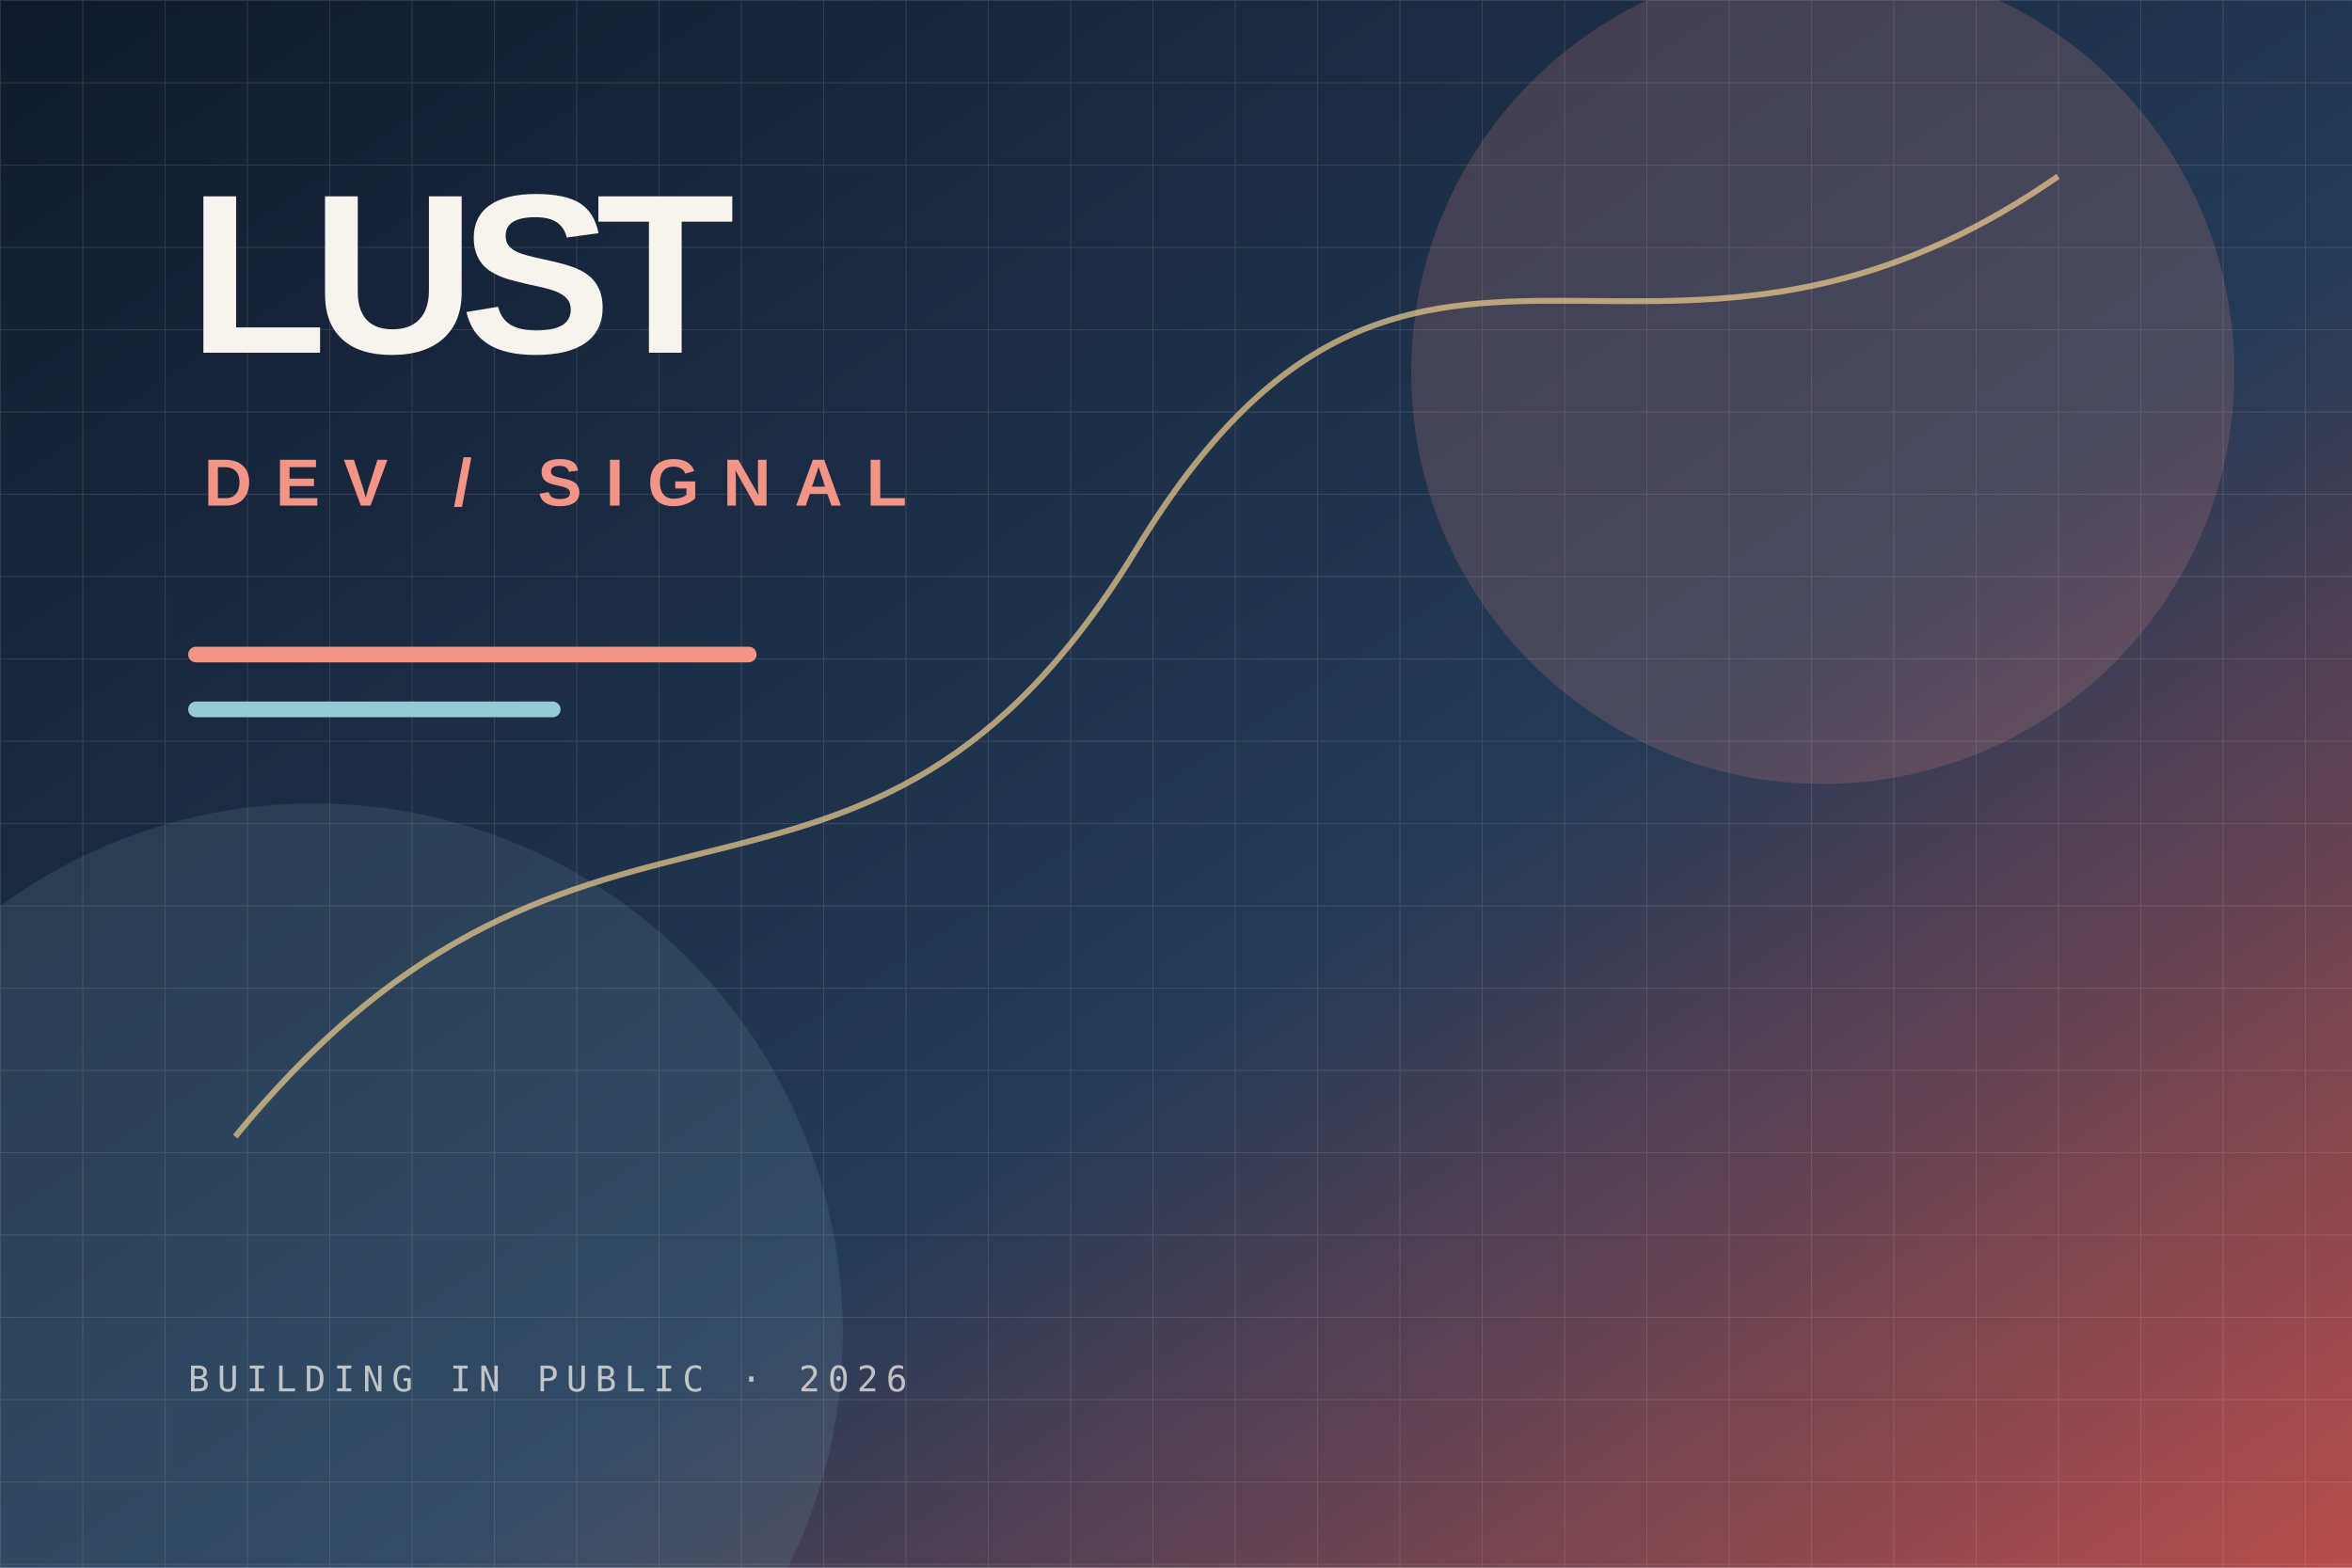
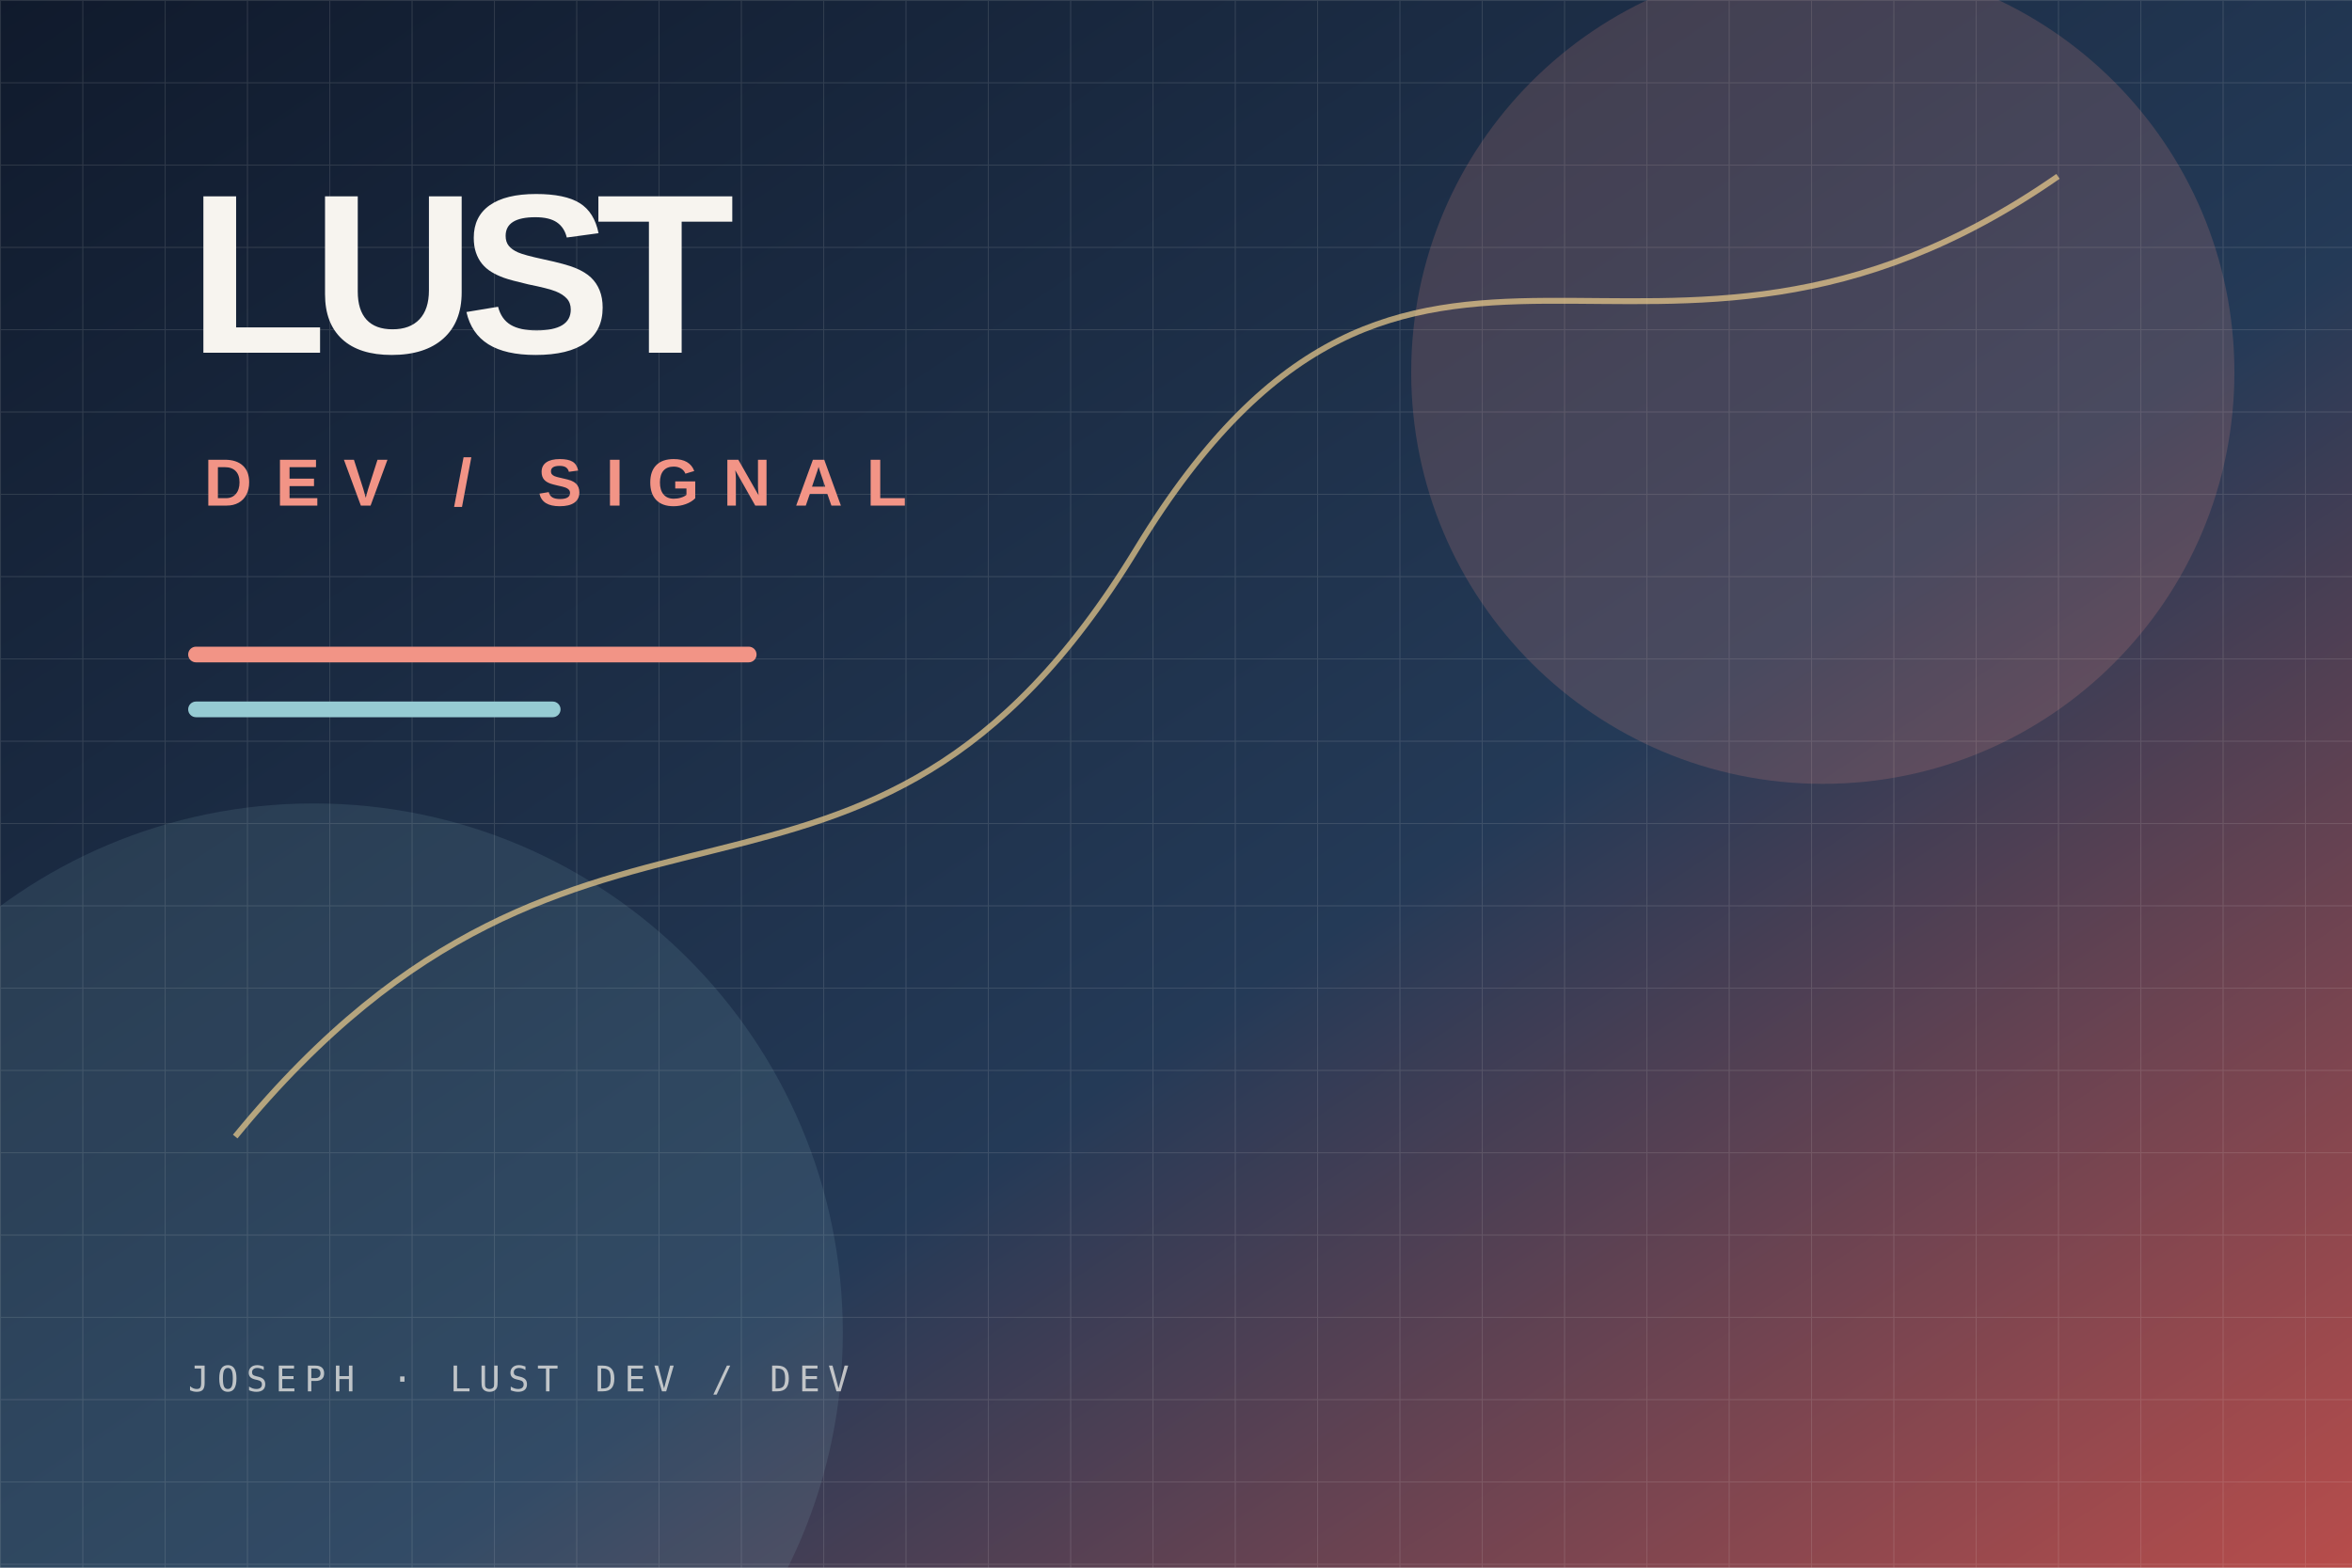
<svg xmlns="http://www.w3.org/2000/svg" viewBox="0 0 1200 800">
  <defs>
    <linearGradient id="bg" x1="0" x2="1" y1="0" y2="1">
      <stop stop-color="#101a2c" />
      <stop offset=".58" stop-color="#243a57" />
      <stop offset="1" stop-color="#b94d4b" />
    </linearGradient>
    <pattern id="grid" width="42" height="42" patternUnits="userSpaceOnUse">
      <path d="M42 0H0V42" fill="none" stroke="#f7f4ef" stroke-opacity=".12" />
    </pattern>
  </defs>
  <rect width="1200" height="800" fill="url(#bg)" />
  <rect width="1200" height="800" fill="url(#grid)" />
  <circle cx="930" cy="190" r="210" fill="#f29486" fill-opacity=".18" />
  <circle cx="160" cy="680" r="270" fill="#96cbd3" fill-opacity=".12" />
  <path d="M120 580C300 360 440 510 580 280s260-44 470-190" fill="none" stroke="#f0cf8d" stroke-opacity=".7" stroke-width="3" />
  <text x="96" y="180" fill="#f7f4ef" font-family="Arial,sans-serif" font-size="116" font-weight="700" letter-spacing="-8">LUST</text>
  <text x="104" y="258" fill="#f29486" font-family="Arial,sans-serif" font-size="34" font-weight="700" letter-spacing="12">DEV / SIGNAL</text>
  <rect x="96" y="330" width="290" height="8" rx="4" fill="#f29486" />
  <rect x="96" y="358" width="190" height="8" rx="4" fill="#96cbd3" />
-   <text x="96" y="710" fill="#f7f4ef" fill-opacity=".72" font-family="monospace" font-size="18" letter-spacing="4">BUILDING IN PUBLIC · 2026</text>
+   <text x="96" y="710" fill="#f7f4ef" fill-opacity=".72" font-family="monospace" font-size="18" letter-spacing="4">JOSEPH · LUST DEV / DEV</text>
</svg>
